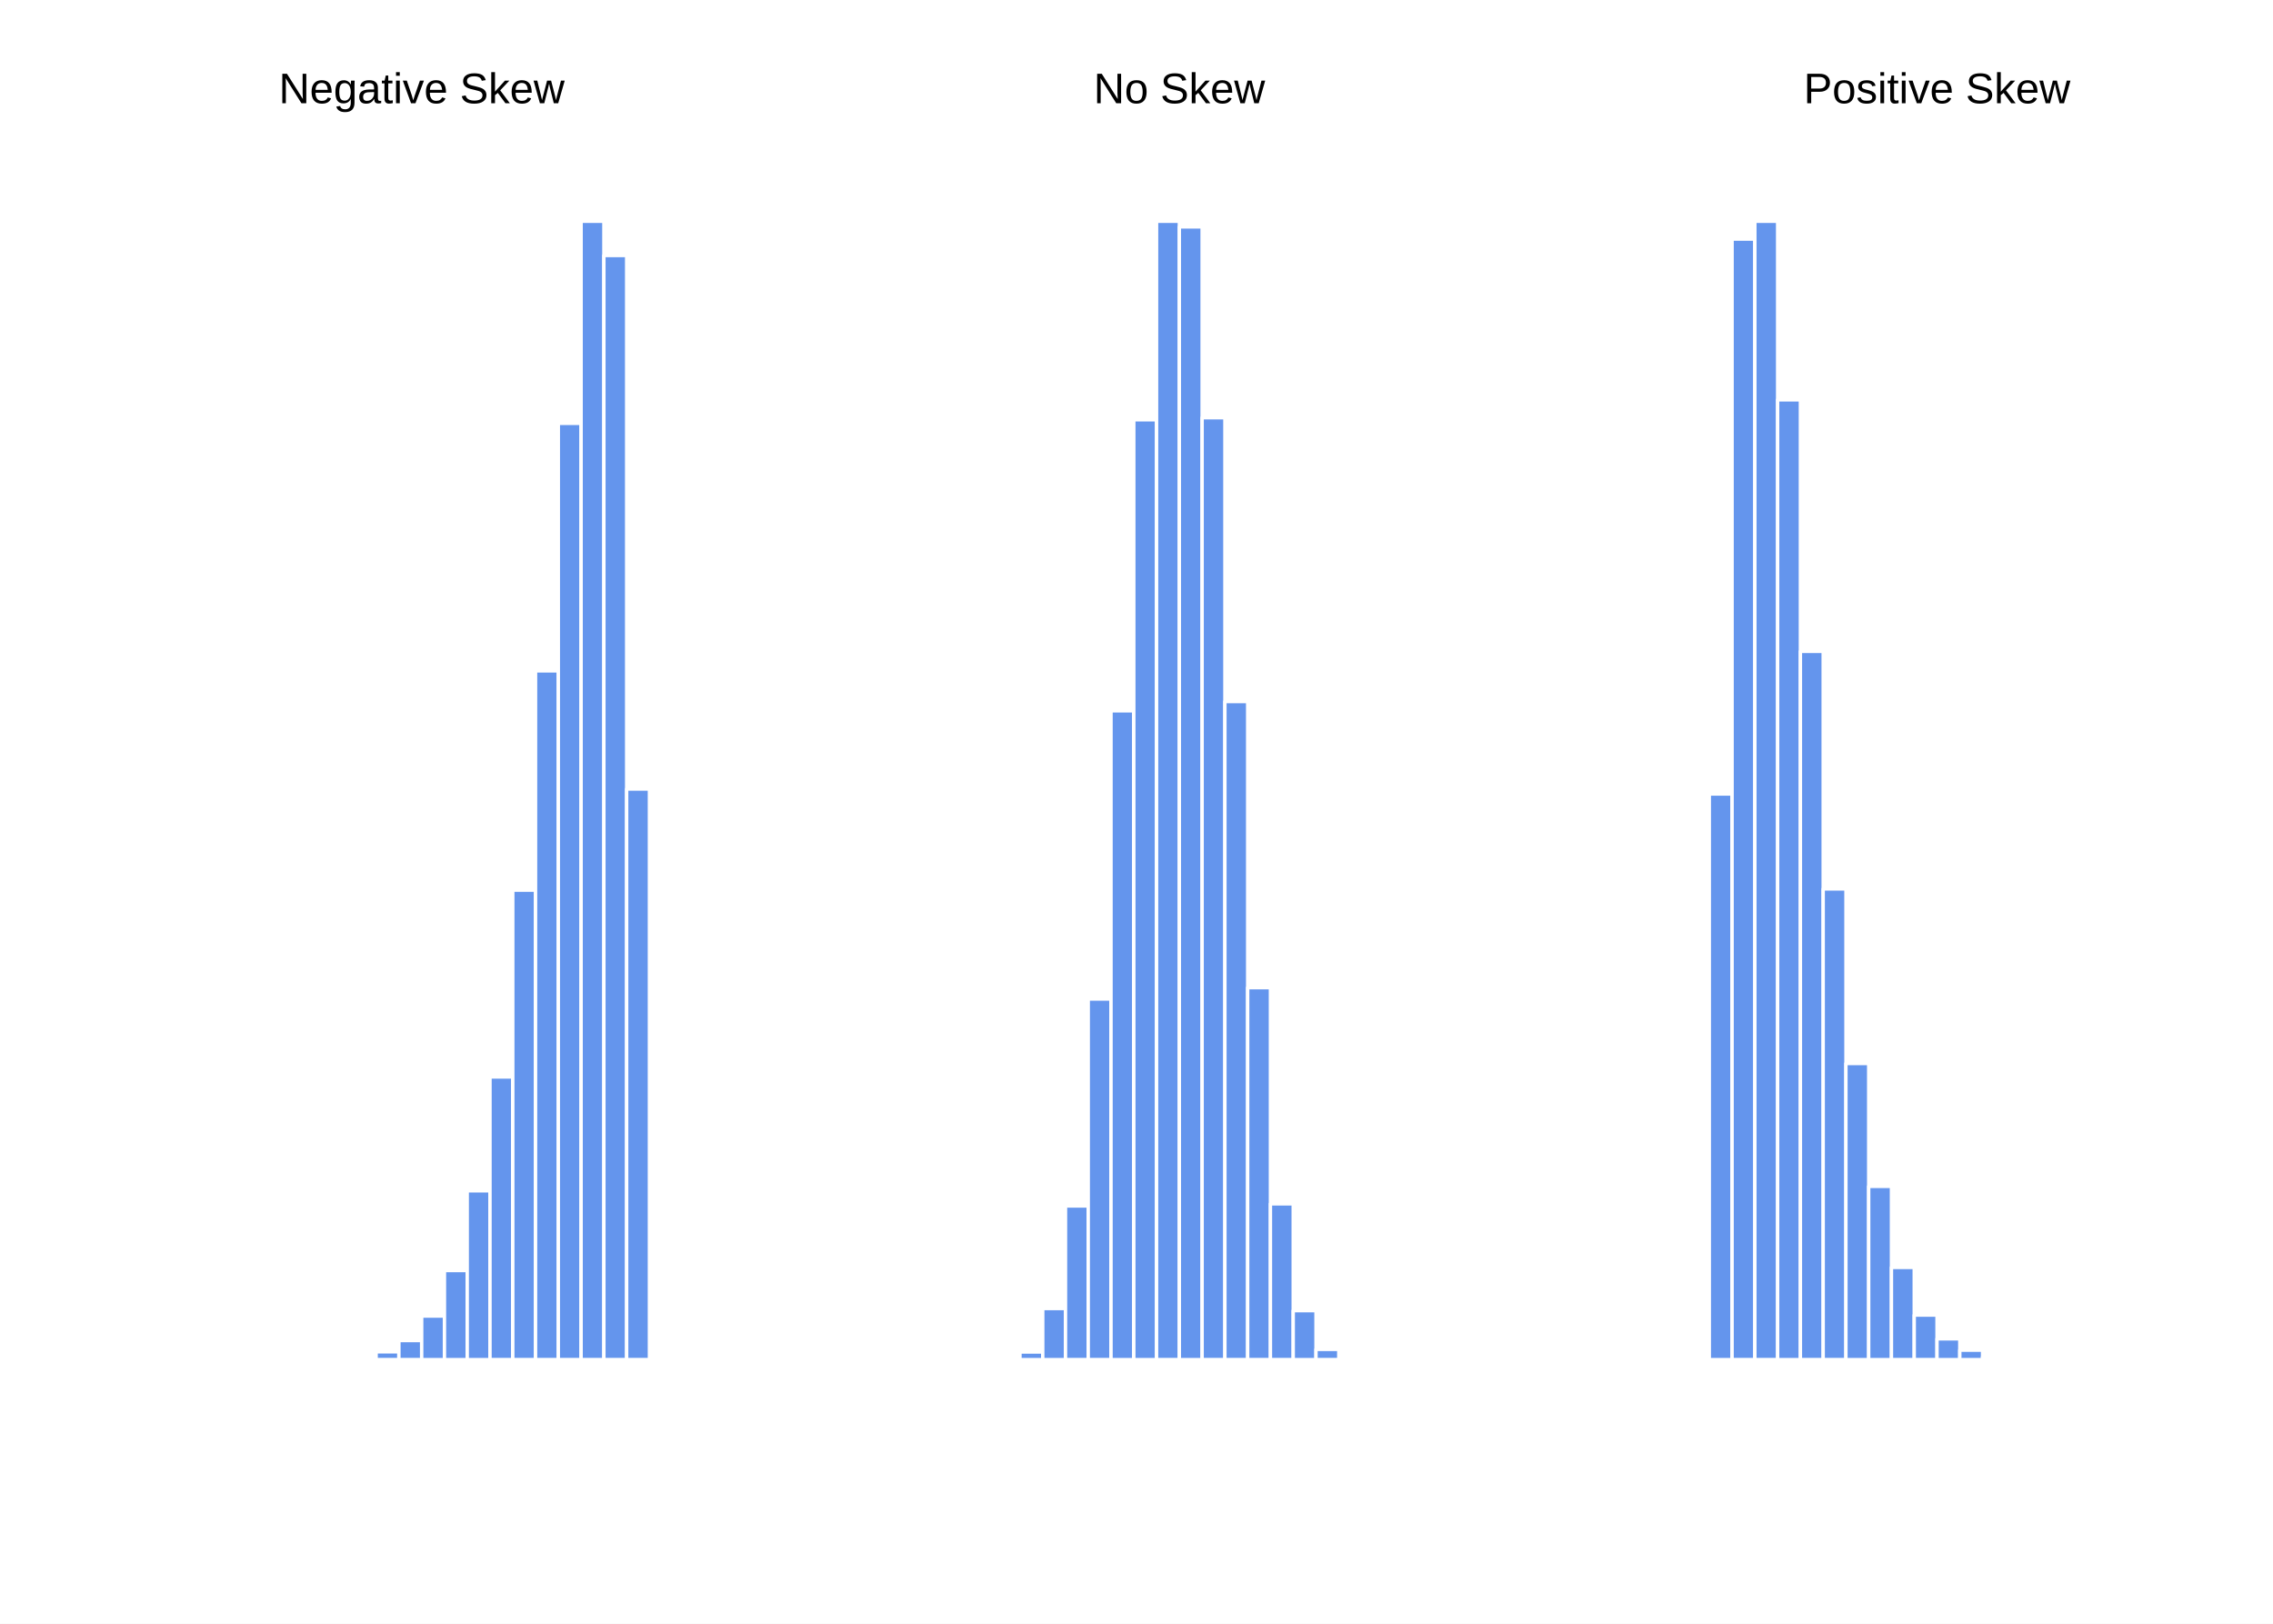
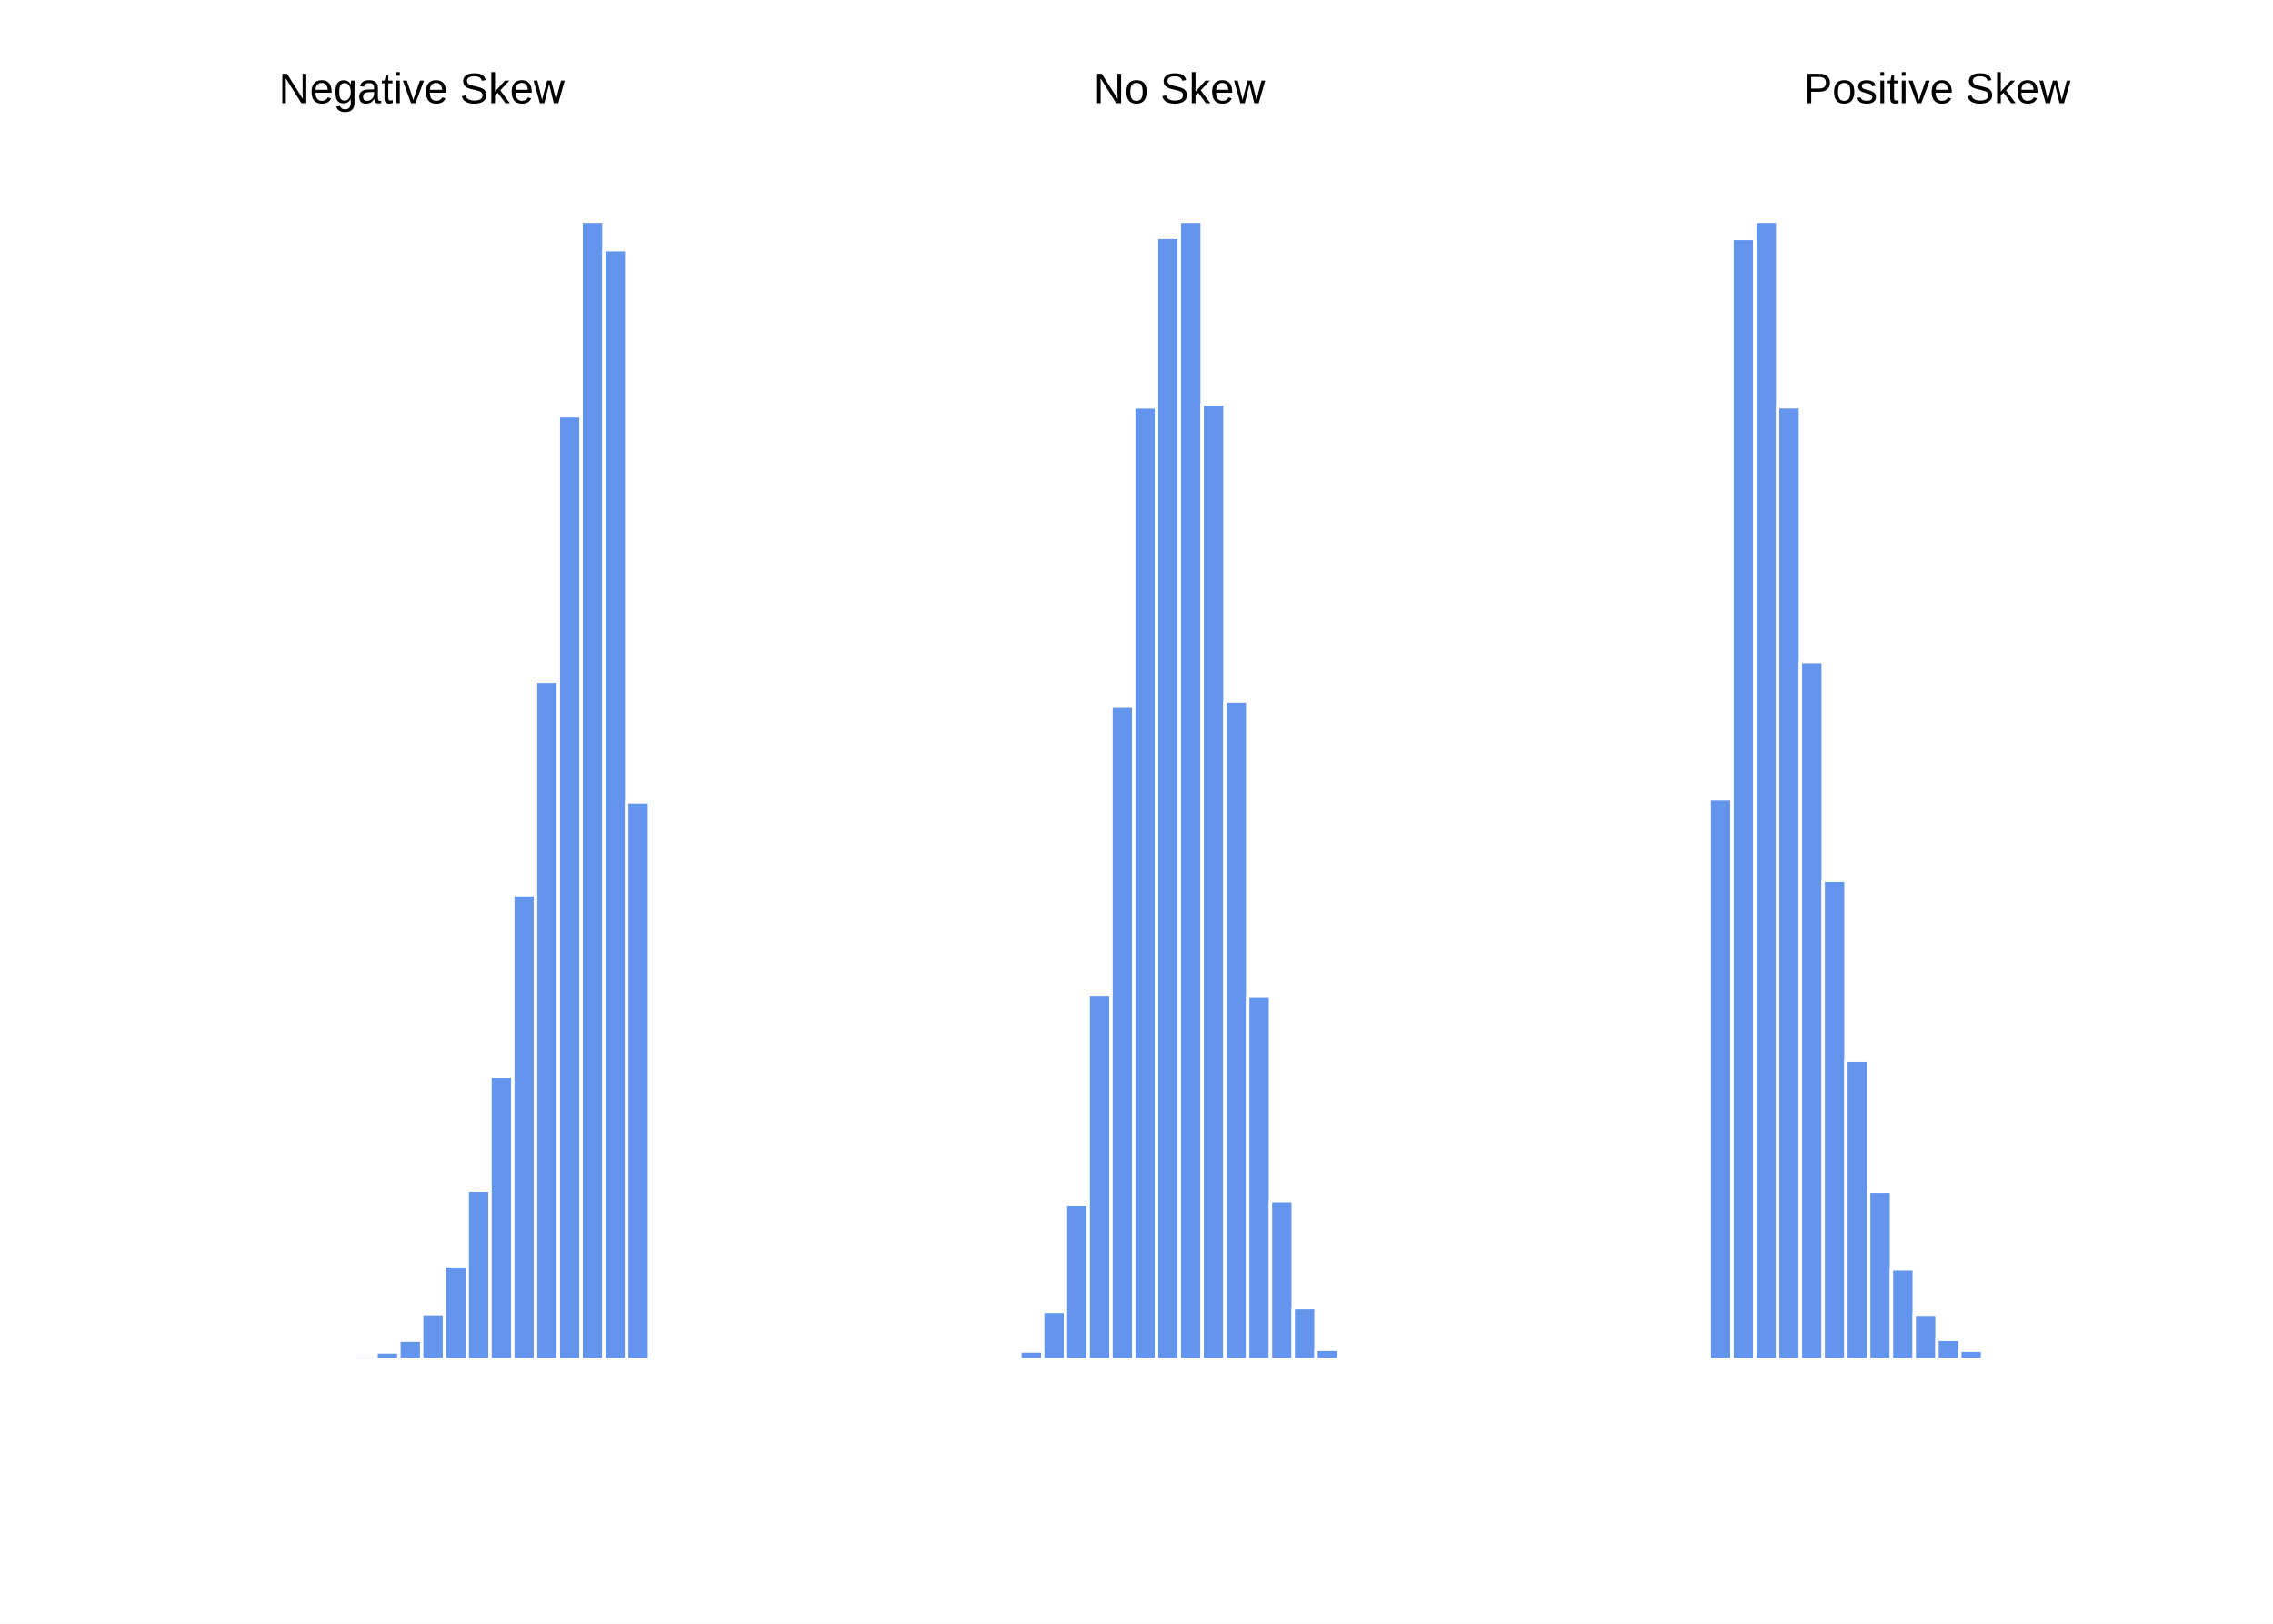
<svg xmlns="http://www.w3.org/2000/svg" class="svglite" width="504.00pt" height="360.00pt" viewBox="0 0 504.00 360.00">
  <defs>
    <style type="text/css">
    .svglite line, .svglite polyline, .svglite polygon, .svglite path, .svglite rect, .svglite circle {
      fill: none;
      stroke: #000000;
      stroke-linecap: round;
      stroke-linejoin: round;
      stroke-miterlimit: 10.00;
    }
    .svglite text {
      white-space: pre;
    }
  </style>
  </defs>
  <rect width="100%" height="100%" style="stroke: none; fill: #FFFFFF;" />
  <defs>
    <clipPath id="cpMC4wMHw1MDQuMDB8MC4wMHwzNjAuMDA=">
      <rect x="0.00" y="0.00" width="504.00" height="360.00" />
    </clipPath>
  </defs>
  <g clip-path="url(#cpMC4wMHw1MDQuMDB8MC4wMHwzNjAuMDA=)">
</g>
  <defs>
    <clipPath id="cpMzguOTd8MTQ4LjA0fDM4Ljk3fDMxMS41Mw==">
      <rect x="38.97" y="38.97" width="109.08" height="272.56" />
    </clipPath>
  </defs>
  <g clip-path="url(#cpMzguOTd8MTQ4LjA0fDM4Ljk3fDMxMS41Mw==)">
</g>
  <defs>
    <clipPath id="cpMC4wMHwxNjguMDB8MC4wMHwzNjAuMDA=">
      <rect x="0.00" y="0.00" width="168.00" height="360.00" />
    </clipPath>
  </defs>
  <g clip-path="url(#cpMC4wMHwxNjguMDB8MC4wMHwzNjAuMDA=)">
    <text x="93.50" y="22.89" text-anchor="middle" style="font-size: 9.50px; font-family: &quot;Arial&quot;;" textLength="63.38px" lengthAdjust="spacingAndGlyphs">Negative Skew</text>
  </g>
  <g clip-path="url(#cpMzguOTd8MTQ4LjA0fDM4Ljk3fDMxMS41Mw==)">
    <rect x="43.01" y="301.43" width="5.05" height="0.00" style="stroke-width: 0.75; stroke: #FFFFFF; fill: #6495ED;" />
    <rect x="48.06" y="301.43" width="5.05" height="0.00" style="stroke-width: 0.75; stroke: #FFFFFF; fill: #6495ED;" />
    <rect x="53.11" y="301.43" width="5.05" height="0.00" style="stroke-width: 0.75; stroke: #FFFFFF; fill: #6495ED;" />
    <rect x="58.16" y="301.43" width="5.05" height="0.00" style="stroke-width: 0.75; stroke: #FFFFFF; fill: #6495ED;" />
-     <rect x="63.21" y="301.43" width="5.05" height="0.00" style="stroke-width: 0.75; stroke: #FFFFFF; fill: #6495ED;" />
-     <rect x="68.26" y="301.37" width="5.05" height="0.061" style="stroke-width: 0.75; stroke: #FFFFFF; fill: #6495ED;" />
-     <rect x="73.30" y="301.17" width="5.05" height="0.27" style="stroke-width: 0.75; stroke: #FFFFFF; fill: #6495ED;" />
-     <rect x="78.35" y="300.75" width="5.05" height="0.69" style="stroke-width: 0.75; stroke: #FFFFFF; fill: #6495ED;" />
-     <rect x="83.40" y="299.72" width="5.05" height="1.71" style="stroke-width: 0.75; stroke: #FFFFFF; fill: #6495ED;" />
-     <rect x="88.45" y="297.22" width="5.05" height="4.21" style="stroke-width: 0.75; stroke: #FFFFFF; fill: #6495ED;" />
-     <rect x="93.50" y="291.79" width="5.05" height="9.65" style="stroke-width: 0.75; stroke: #FFFFFF; fill: #6495ED;" />
-     <rect x="98.55" y="281.69" width="5.05" height="19.75" style="stroke-width: 0.75; stroke: #FFFFFF; fill: #6495ED;" />
-     <rect x="103.60" y="264.02" width="5.05" height="37.42" style="stroke-width: 0.75; stroke: #FFFFFF; fill: #6495ED;" />
-     <rect x="108.65" y="238.78" width="5.05" height="62.65" style="stroke-width: 0.75; stroke: #FFFFFF; fill: #6495ED;" />
-     <rect x="113.70" y="197.36" width="5.05" height="104.07" style="stroke-width: 0.75; stroke: #FFFFFF; fill: #6495ED;" />
-     <rect x="118.75" y="148.74" width="5.05" height="152.69" style="stroke-width: 0.75; stroke: #FFFFFF; fill: #6495ED;" />
-     <rect x="123.80" y="93.86" width="5.05" height="207.57" style="stroke-width: 0.75; stroke: #FFFFFF; fill: #6495ED;" />
+     <rect x="63.21" y="301.42" width="5.05" height="0.012" style="stroke-width: 0.75; stroke: #FFFFFF; fill: #6495ED;" />
+     <rect x="68.26" y="301.41" width="5.05" height="0.024" style="stroke-width: 0.75; stroke: #FFFFFF; fill: #6495ED;" />
+     <rect x="73.30" y="301.31" width="5.05" height="0.12" style="stroke-width: 0.75; stroke: #FFFFFF; fill: #6495ED;" />
+     <rect x="78.35" y="300.65" width="5.05" height="0.78" style="stroke-width: 0.75; stroke: #FFFFFF; fill: #6495ED;" />
+     <rect x="83.40" y="299.75" width="5.05" height="1.69" style="stroke-width: 0.75; stroke: #FFFFFF; fill: #6495ED;" />
+     <rect x="88.45" y="297.14" width="5.05" height="4.29" style="stroke-width: 0.75; stroke: #FFFFFF; fill: #6495ED;" />
+     <rect x="93.50" y="291.27" width="5.05" height="10.16" style="stroke-width: 0.75; stroke: #FFFFFF; fill: #6495ED;" />
+     <rect x="98.55" y="280.63" width="5.05" height="20.80" style="stroke-width: 0.75; stroke: #FFFFFF; fill: #6495ED;" />
+     <rect x="103.60" y="263.92" width="5.05" height="37.51" style="stroke-width: 0.75; stroke: #FFFFFF; fill: #6495ED;" />
+     <rect x="108.65" y="238.62" width="5.05" height="62.82" style="stroke-width: 0.75; stroke: #FFFFFF; fill: #6495ED;" />
+     <rect x="113.70" y="198.36" width="5.05" height="103.08" style="stroke-width: 0.75; stroke: #FFFFFF; fill: #6495ED;" />
+     <rect x="118.75" y="151.05" width="5.05" height="150.38" style="stroke-width: 0.75; stroke: #FFFFFF; fill: #6495ED;" />
+     <rect x="123.80" y="92.20" width="5.05" height="209.24" style="stroke-width: 0.75; stroke: #FFFFFF; fill: #6495ED;" />
    <rect x="128.85" y="49.06" width="5.05" height="252.37" style="stroke-width: 0.75; stroke: #FFFFFF; fill: #6495ED;" />
-     <rect x="133.90" y="56.65" width="5.05" height="244.78" style="stroke-width: 0.75; stroke: #FFFFFF; fill: #6495ED;" />
-     <rect x="138.95" y="174.94" width="5.05" height="126.49" style="stroke-width: 0.75; stroke: #FFFFFF; fill: #6495ED;" />
+     <rect x="133.90" y="55.35" width="5.05" height="246.09" style="stroke-width: 0.75; stroke: #FFFFFF; fill: #6495ED;" />
+     <rect x="138.95" y="177.77" width="5.05" height="123.66" style="stroke-width: 0.75; stroke: #FFFFFF; fill: #6495ED;" />
  </g>
  <defs>
    <clipPath id="cpMjA2Ljk3fDMxNi4wNHwzOC45N3wzMTEuNTM=">
      <rect x="206.97" y="38.97" width="109.08" height="272.56" />
    </clipPath>
  </defs>
  <g clip-path="url(#cpMjA2Ljk3fDMxNi4wNHwzOC45N3wzMTEuNTM=)">
</g>
  <defs>
    <clipPath id="cpMTY4LjAwfDMzNi4wMHwwLjAwfDM2MC4wMA==">
      <rect x="168.00" y="0.00" width="168.00" height="360.00" />
    </clipPath>
  </defs>
  <g clip-path="url(#cpMTY4LjAwfDMzNi4wMHwwLjAwfDM2MC4wMA==)">
    <text x="261.50" y="22.89" text-anchor="middle" style="font-size: 9.50px; font-family: &quot;Arial&quot;;" textLength="38.02px" lengthAdjust="spacingAndGlyphs">No Skew</text>
  </g>
  <g clip-path="url(#cpMjA2Ljk3fDMxNi4wNHwzOC45N3wzMTEuNTM=)">
    <rect x="211.01" y="301.43" width="5.05" height="0.00" style="stroke-width: 0.75; stroke: #FFFFFF; fill: #6495ED;" />
    <rect x="216.06" y="301.43" width="5.05" height="0.00" style="stroke-width: 0.75; stroke: #FFFFFF; fill: #6495ED;" />
-     <rect x="221.11" y="301.24" width="5.05" height="0.19" style="stroke-width: 0.75; stroke: #FFFFFF; fill: #6495ED;" />
-     <rect x="226.16" y="299.75" width="5.05" height="1.69" style="stroke-width: 0.75; stroke: #FFFFFF; fill: #6495ED;" />
-     <rect x="231.21" y="290.12" width="5.05" height="11.32" style="stroke-width: 0.75; stroke: #FFFFFF; fill: #6495ED;" />
-     <rect x="236.26" y="267.38" width="5.05" height="34.05" style="stroke-width: 0.75; stroke: #FFFFFF; fill: #6495ED;" />
-     <rect x="241.30" y="221.49" width="5.05" height="79.94" style="stroke-width: 0.75; stroke: #FFFFFF; fill: #6495ED;" />
-     <rect x="246.35" y="157.60" width="5.05" height="143.84" style="stroke-width: 0.75; stroke: #FFFFFF; fill: #6495ED;" />
-     <rect x="251.40" y="93.07" width="5.05" height="208.37" style="stroke-width: 0.75; stroke: #FFFFFF; fill: #6495ED;" />
-     <rect x="256.45" y="49.06" width="5.05" height="252.37" style="stroke-width: 0.75; stroke: #FFFFFF; fill: #6495ED;" />
-     <rect x="261.50" y="50.31" width="5.05" height="251.13" style="stroke-width: 0.75; stroke: #FFFFFF; fill: #6495ED;" />
-     <rect x="266.55" y="92.61" width="5.05" height="208.82" style="stroke-width: 0.75; stroke: #FFFFFF; fill: #6495ED;" />
-     <rect x="271.60" y="155.54" width="5.05" height="145.89" style="stroke-width: 0.75; stroke: #FFFFFF; fill: #6495ED;" />
-     <rect x="276.65" y="218.98" width="5.05" height="82.45" style="stroke-width: 0.75; stroke: #FFFFFF; fill: #6495ED;" />
-     <rect x="281.70" y="266.91" width="5.05" height="34.52" style="stroke-width: 0.75; stroke: #FFFFFF; fill: #6495ED;" />
-     <rect x="286.75" y="290.59" width="5.05" height="10.85" style="stroke-width: 0.75; stroke: #FFFFFF; fill: #6495ED;" />
-     <rect x="291.80" y="299.17" width="5.05" height="2.26" style="stroke-width: 0.75; stroke: #FFFFFF; fill: #6495ED;" />
-     <rect x="296.85" y="301.24" width="5.05" height="0.19" style="stroke-width: 0.75; stroke: #FFFFFF; fill: #6495ED;" />
+     <rect x="221.11" y="301.11" width="5.05" height="0.32" style="stroke-width: 0.75; stroke: #FFFFFF; fill: #6495ED;" />
+     <rect x="226.16" y="299.55" width="5.05" height="1.89" style="stroke-width: 0.75; stroke: #FFFFFF; fill: #6495ED;" />
+     <rect x="231.21" y="290.77" width="5.05" height="10.67" style="stroke-width: 0.75; stroke: #FFFFFF; fill: #6495ED;" />
+     <rect x="236.26" y="266.93" width="5.05" height="34.50" style="stroke-width: 0.75; stroke: #FFFFFF; fill: #6495ED;" />
+     <rect x="241.30" y="220.41" width="5.05" height="81.03" style="stroke-width: 0.75; stroke: #FFFFFF; fill: #6495ED;" />
+     <rect x="246.35" y="156.58" width="5.05" height="144.86" style="stroke-width: 0.75; stroke: #FFFFFF; fill: #6495ED;" />
+     <rect x="251.40" y="90.22" width="5.05" height="211.21" style="stroke-width: 0.75; stroke: #FFFFFF; fill: #6495ED;" />
+     <rect x="256.45" y="52.63" width="5.05" height="248.81" style="stroke-width: 0.75; stroke: #FFFFFF; fill: #6495ED;" />
+     <rect x="261.50" y="49.06" width="5.05" height="252.37" style="stroke-width: 0.75; stroke: #FFFFFF; fill: #6495ED;" />
+     <rect x="266.55" y="89.57" width="5.05" height="211.86" style="stroke-width: 0.75; stroke: #FFFFFF; fill: #6495ED;" />
+     <rect x="271.60" y="155.44" width="5.05" height="145.99" style="stroke-width: 0.75; stroke: #FFFFFF; fill: #6495ED;" />
+     <rect x="276.65" y="220.90" width="5.05" height="80.54" style="stroke-width: 0.75; stroke: #FFFFFF; fill: #6495ED;" />
+     <rect x="281.70" y="266.24" width="5.05" height="35.19" style="stroke-width: 0.75; stroke: #FFFFFF; fill: #6495ED;" />
+     <rect x="286.75" y="289.96" width="5.05" height="11.48" style="stroke-width: 0.75; stroke: #FFFFFF; fill: #6495ED;" />
+     <rect x="291.80" y="299.18" width="5.05" height="2.25" style="stroke-width: 0.75; stroke: #FFFFFF; fill: #6495ED;" />
+     <rect x="296.85" y="301.21" width="5.05" height="0.22" style="stroke-width: 0.75; stroke: #FFFFFF; fill: #6495ED;" />
    <rect x="301.90" y="301.43" width="5.05" height="0.00" style="stroke-width: 0.75; stroke: #FFFFFF; fill: #6495ED;" />
    <rect x="306.95" y="301.43" width="5.05" height="0.00" style="stroke-width: 0.75; stroke: #FFFFFF; fill: #6495ED;" />
  </g>
  <defs>
    <clipPath id="cpMzc0Ljk3fDQ4NC4wNHwzOC45N3wzMTEuNTM=">
      <rect x="374.97" y="38.97" width="109.08" height="272.56" />
    </clipPath>
  </defs>
  <g clip-path="url(#cpMzc0Ljk3fDQ4NC4wNHwzOC45N3wzMTEuNTM=)">
</g>
  <defs>
    <clipPath id="cpMzM2LjAwfDUwNC4wMHwwLjAwfDM2MC4wMA==">
      <rect x="336.00" y="0.00" width="168.00" height="360.00" />
    </clipPath>
  </defs>
  <g clip-path="url(#cpMzM2LjAwfDUwNC4wMHwwLjAwfDM2MC4wMA==)">
    <text x="429.50" y="22.89" text-anchor="middle" style="font-size: 9.50px; font-family: &quot;Arial&quot;;" textLength="59.15px" lengthAdjust="spacingAndGlyphs">Positive Skew</text>
  </g>
  <g clip-path="url(#cpMzc0Ljk3fDQ4NC4wNHwzOC45N3wzMTEuNTM=)">
-     <rect x="379.01" y="176.04" width="5.05" height="125.40" style="stroke-width: 0.75; stroke: #FFFFFF; fill: #6495ED;" />
-     <rect x="384.06" y="53.01" width="5.05" height="248.42" style="stroke-width: 0.75; stroke: #FFFFFF; fill: #6495ED;" />
+     <rect x="379.01" y="177.10" width="5.05" height="124.33" style="stroke-width: 0.75; stroke: #FFFFFF; fill: #6495ED;" />
+     <rect x="384.06" y="52.86" width="5.05" height="248.57" style="stroke-width: 0.75; stroke: #FFFFFF; fill: #6495ED;" />
    <rect x="389.11" y="49.06" width="5.05" height="252.37" style="stroke-width: 0.75; stroke: #FFFFFF; fill: #6495ED;" />
-     <rect x="394.16" y="88.65" width="5.05" height="212.79" style="stroke-width: 0.75; stroke: #FFFFFF; fill: #6495ED;" />
-     <rect x="399.21" y="144.42" width="5.05" height="157.01" style="stroke-width: 0.75; stroke: #FFFFFF; fill: #6495ED;" />
-     <rect x="404.26" y="197.09" width="5.05" height="104.34" style="stroke-width: 0.75; stroke: #FFFFFF; fill: #6495ED;" />
-     <rect x="409.30" y="235.79" width="5.05" height="65.65" style="stroke-width: 0.75; stroke: #FFFFFF; fill: #6495ED;" />
-     <rect x="414.35" y="263.04" width="5.05" height="38.40" style="stroke-width: 0.75; stroke: #FFFFFF; fill: #6495ED;" />
-     <rect x="419.40" y="281.00" width="5.05" height="20.43" style="stroke-width: 0.75; stroke: #FFFFFF; fill: #6495ED;" />
-     <rect x="424.45" y="291.57" width="5.05" height="9.86" style="stroke-width: 0.75; stroke: #FFFFFF; fill: #6495ED;" />
-     <rect x="429.50" y="296.84" width="5.05" height="4.60" style="stroke-width: 0.75; stroke: #FFFFFF; fill: #6495ED;" />
-     <rect x="434.55" y="299.35" width="5.05" height="2.09" style="stroke-width: 0.75; stroke: #FFFFFF; fill: #6495ED;" />
-     <rect x="439.60" y="300.84" width="5.05" height="0.60" style="stroke-width: 0.75; stroke: #FFFFFF; fill: #6495ED;" />
-     <rect x="444.65" y="301.27" width="5.05" height="0.16" style="stroke-width: 0.75; stroke: #FFFFFF; fill: #6495ED;" />
-     <rect x="449.70" y="301.37" width="5.05" height="0.062" style="stroke-width: 0.75; stroke: #FFFFFF; fill: #6495ED;" />
-     <rect x="454.75" y="301.43" width="5.05" height="0.00" style="stroke-width: 0.75; stroke: #FFFFFF; fill: #6495ED;" />
+     <rect x="394.16" y="90.20" width="5.05" height="211.23" style="stroke-width: 0.75; stroke: #FFFFFF; fill: #6495ED;" />
+     <rect x="399.21" y="146.67" width="5.05" height="154.76" style="stroke-width: 0.75; stroke: #FFFFFF; fill: #6495ED;" />
+     <rect x="404.26" y="195.16" width="5.05" height="106.27" style="stroke-width: 0.75; stroke: #FFFFFF; fill: #6495ED;" />
+     <rect x="409.30" y="235.08" width="5.05" height="66.35" style="stroke-width: 0.75; stroke: #FFFFFF; fill: #6495ED;" />
+     <rect x="414.35" y="264.14" width="5.05" height="37.29" style="stroke-width: 0.75; stroke: #FFFFFF; fill: #6495ED;" />
+     <rect x="419.40" y="281.35" width="5.05" height="20.08" style="stroke-width: 0.75; stroke: #FFFFFF; fill: #6495ED;" />
+     <rect x="424.45" y="291.39" width="5.05" height="10.05" style="stroke-width: 0.75; stroke: #FFFFFF; fill: #6495ED;" />
+     <rect x="429.50" y="296.97" width="5.05" height="4.46" style="stroke-width: 0.75; stroke: #FFFFFF; fill: #6495ED;" />
+     <rect x="434.55" y="299.39" width="5.05" height="2.04" style="stroke-width: 0.75; stroke: #FFFFFF; fill: #6495ED;" />
+     <rect x="439.60" y="300.89" width="5.05" height="0.55" style="stroke-width: 0.75; stroke: #FFFFFF; fill: #6495ED;" />
+     <rect x="444.65" y="301.05" width="5.05" height="0.38" style="stroke-width: 0.75; stroke: #FFFFFF; fill: #6495ED;" />
+     <rect x="449.70" y="301.34" width="5.05" height="0.099" style="stroke-width: 0.75; stroke: #FFFFFF; fill: #6495ED;" />
+     <rect x="454.75" y="301.40" width="5.05" height="0.037" style="stroke-width: 0.75; stroke: #FFFFFF; fill: #6495ED;" />
    <rect x="459.80" y="301.43" width="5.05" height="0.00" style="stroke-width: 0.75; stroke: #FFFFFF; fill: #6495ED;" />
    <rect x="464.85" y="301.43" width="5.05" height="0.00" style="stroke-width: 0.75; stroke: #FFFFFF; fill: #6495ED;" />
    <rect x="469.90" y="301.43" width="5.05" height="0.00" style="stroke-width: 0.75; stroke: #FFFFFF; fill: #6495ED;" />
    <rect x="474.95" y="301.43" width="5.05" height="0.00" style="stroke-width: 0.75; stroke: #FFFFFF; fill: #6495ED;" />
  </g>
</svg>
